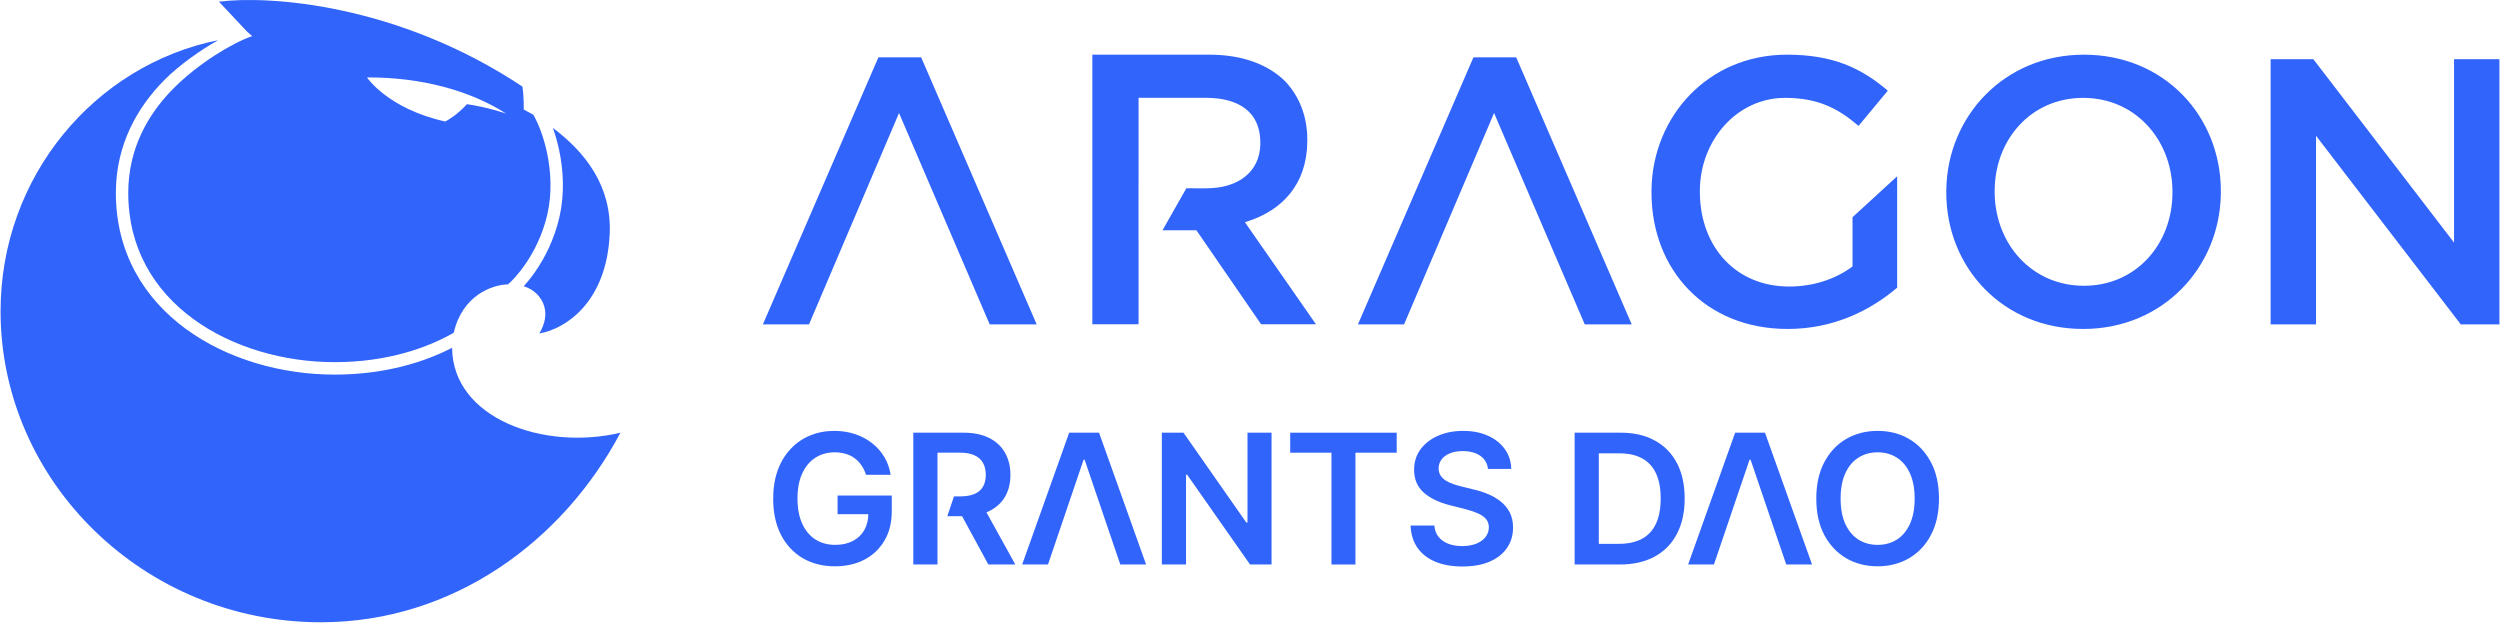
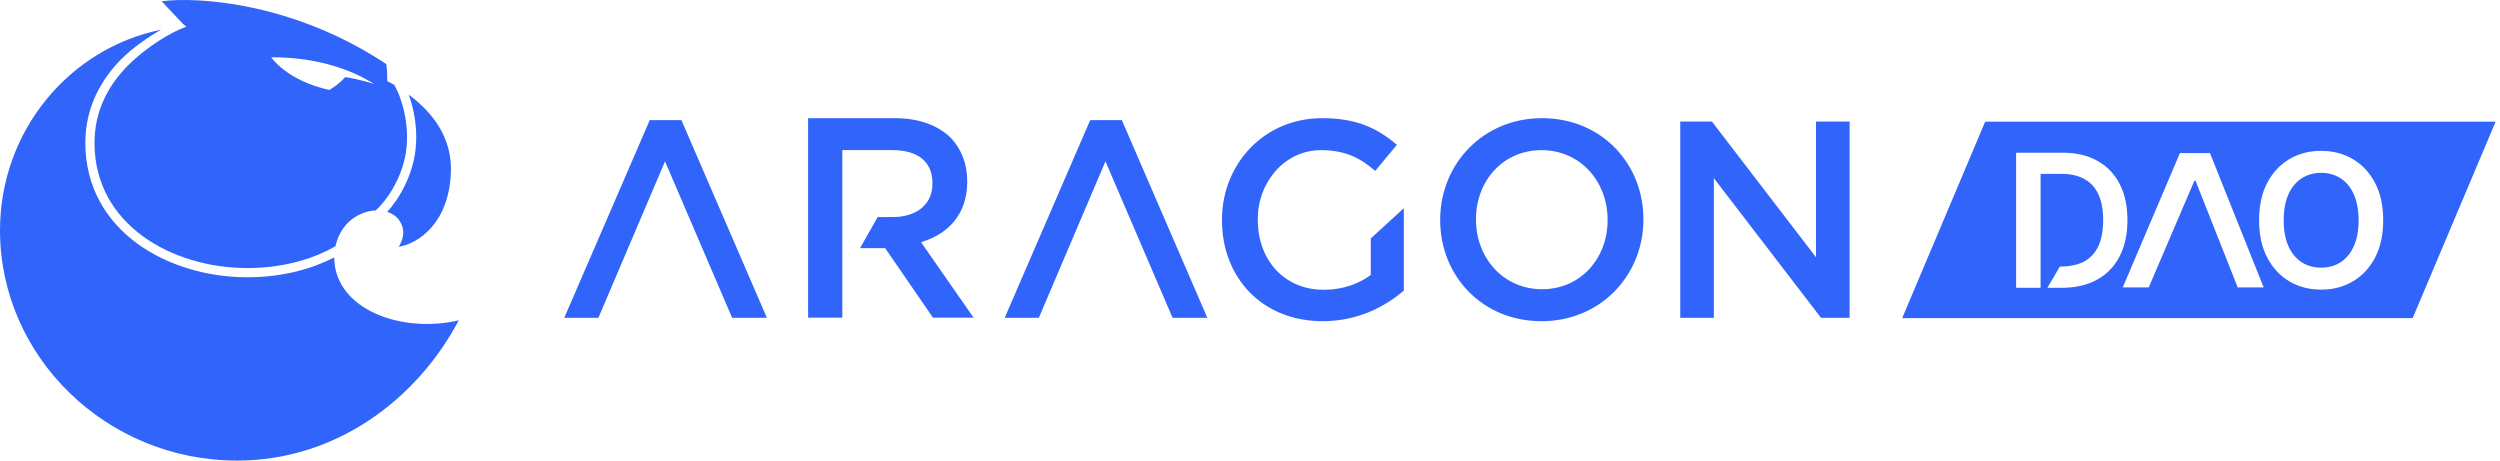
- <svg xmlns="http://www.w3.org/2000/svg" width="2286" height="569" viewBox="0 0 2286 569" fill="none">
-   <path fill-rule="evenodd" clip-rule="evenodd" d="M226.119 29.111L200.2 1.538C245.015 -4.251 363.263 3.173 477.732 79.181C479.221 89.679 478.9 100.144 478.9 100.144L487.336 104.722L487.384 104.794L487.4 104.687L487.572 104.792C492.303 112.938 497.087 125.084 500.142 139.375C503.839 156.668 504.892 176.575 500.581 195.612C496.239 214.794 487.996 230.624 479.926 242.204C473.962 250.76 468.275 256.741 464.539 260.017C449.917 260.324 422.696 270.159 414.913 304.254C391.465 317.708 354.652 331.157 306.025 331.157C259.576 331.157 212.194 317.669 176.576 291.549C141.101 265.535 117.277 227.027 117.277 176.329C117.277 136 135.303 104.497 158.164 81.329C181.101 58.084 212.455 39.252 230.639 33.001L226.119 29.111ZM426.989 95.267C417.978 105.116 409.55 109.841 407.144 111.122C354.52 99.378 335.561 70.815 335.561 70.815C385.198 70.494 430 82.88 462.78 103.834C462.78 103.834 445.036 97.802 426.989 95.267Z" fill="#3164FA" />
-   <path d="M199.462 36.738C86.632 59.522 0.52 161.391 0.52 284.576C0.52 440.316 131.654 569 293.417 569C414.209 569 514.758 494.858 567.332 395.664C497.412 412.31 413.932 382.714 413.398 318.019C388.23 331.007 351.987 342.536 306.025 342.536C257.581 342.536 207.755 328.507 169.889 300.738C131.878 272.865 105.941 231.114 105.941 176.329C105.941 132.272 125.718 98.039 150.11 73.32C164.223 59.153 183.57 45.708 199.462 36.738Z" fill="#3164FA" />
-   <path d="M511.225 136.987C509.696 129.836 507.741 123.073 505.519 116.927C535.85 139.681 559.472 170.734 557.504 214.001C554.669 276.319 517.17 300.838 493.162 304.924C504.687 285.514 495.082 273.254 491.241 269.168C489.373 267.179 485.516 263.831 478.891 261.741C482.169 258.136 485.704 253.765 489.213 248.727C497.959 236.181 506.909 219.011 511.636 198.134C516.395 177.114 515.18 155.485 511.225 136.987Z" fill="#3164FA" />
-   <path fill-rule="evenodd" clip-rule="evenodd" d="M1726.19 82.909C1701.5 61.778 1675.43 50 1633.92 50C1562 50 1511.22 106.261 1510.13 173.19L1510.12 176.093C1510.12 246.761 1559.51 300.801 1634.61 300.801C1677.14 300.801 1710.76 283.48 1734.76 263.043V161.198L1693.95 198.61V243.644C1679.2 254.729 1658.97 262.003 1635.98 262.003C1587.66 262.003 1555.32 226.356 1554.38 177.592L1554.35 174.709C1554.35 128.29 1588.31 89.492 1632.21 89.492C1662.39 89.492 1680.92 99.19 1699.44 115.125L1726.19 82.909ZM2030.75 174.709C2030.75 106.465 1979.3 50 1905.55 50C1832.61 50 1780.8 106.275 1779.7 173.214L1779.68 176.093C1779.68 244.337 1831.13 300.801 1904.86 300.801C1977.82 300.801 2029.63 244.527 2030.73 177.588L2030.75 174.709ZM947.949 296.645L842.31 52.425H803.211L697.572 296.645L739.75 296.643L822.074 103.348L905.003 296.643L947.949 296.645ZM1492.06 296.645L1386.42 52.425H1347.32L1241.68 296.645L1283.86 296.643L1366.18 103.348L1449.11 296.643L1492.06 296.645ZM2243.98 221.819L2115.36 54.157H2076.27V296.645H2117.77V124.132L2250.16 296.645H2285.48V54.157H2243.98V221.819ZM1823.92 174.709C1823.92 127.597 1857.19 89.492 1904.86 89.492C1952.18 89.492 1985.51 127.156 1986.48 173.327L1986.49 176.093C1986.49 223.205 1953.22 261.31 1905.55 261.31C1858.24 261.31 1824.92 223.646 1823.95 177.473L1823.92 174.709ZM1175.47 74.648C1160 59.155 1136.29 50 1106.05 50H998.835V296.485H1041.1L1041.1 220.577L1041.06 220.596V165.627L1041.1 165.632L1041.1 89.438H1102.62C1133.86 89.438 1152.01 103.192 1152.44 129.344L1152.44 130.988L1152.41 132.701C1151.56 157.053 1132.51 172.186 1102.96 172.186L1084.77 172.179L1063 210.56L1094.02 210.568L1153.13 296.485H1203.3L1138.35 203.172L1140.51 202.509C1172.35 192.363 1194.9 168.671 1195.39 129.838L1195.4 127.819C1195.4 106.339 1188.18 88.382 1175.47 74.648Z" fill="#3164FA" />
-   <path d="M791.877 434.137C790.883 430.959 789.512 428.114 787.764 425.603C786.055 423.053 783.989 420.875 781.565 419.071C779.181 417.266 776.439 415.912 773.34 415.01C770.24 414.068 766.863 413.598 763.207 413.598C756.65 413.598 750.809 415.226 745.683 418.482C740.557 421.739 736.524 426.525 733.584 432.842C730.683 439.119 729.232 446.77 729.232 455.794C729.232 464.896 730.683 472.606 733.584 478.923C736.484 485.239 740.518 490.046 745.683 493.341C750.849 496.598 756.849 498.226 763.684 498.226C769.883 498.226 775.247 497.049 779.777 494.695C784.347 492.341 787.863 489.006 790.327 484.69C792.791 480.335 794.022 475.235 794.022 469.389L799.029 470.154H765.889V453.087H815.42V467.564C815.42 477.883 813.195 486.809 808.745 494.342C804.294 501.875 798.175 507.681 790.387 511.762C782.598 515.803 773.658 517.823 763.565 517.823C752.319 517.823 742.445 515.332 733.941 510.349C725.477 505.327 718.861 498.206 714.093 488.986C709.364 479.727 707 468.741 707 456.029C707 446.299 708.391 437.609 711.172 429.958C713.994 422.308 717.927 415.814 722.974 410.478C728.02 405.103 733.941 401.023 740.736 398.237C747.531 395.412 754.922 394 762.909 394C769.664 394 775.962 394.981 781.804 396.943C787.645 398.865 792.83 401.611 797.36 405.182C801.93 408.752 805.685 412.989 808.626 417.894C811.566 422.798 813.493 428.212 814.407 434.137H791.877Z" fill="#3164FA" />
-   <path d="M835.125 516.176V395.648H880.901C890.279 395.648 898.147 397.256 904.505 400.474C910.902 403.691 915.73 408.203 918.988 414.009C922.287 419.777 923.936 426.506 923.936 434.196C923.936 441.925 922.267 448.634 918.929 454.323C915.631 459.972 910.763 464.347 904.326 467.447C897.888 470.507 889.981 472.037 880.603 472.037H866.232L872.309 453.911H877.623C883.107 453.911 887.597 453.165 891.094 451.674C894.59 450.144 897.173 447.928 898.842 445.024C900.551 442.082 901.405 438.472 901.405 434.196C901.405 429.919 900.551 426.27 898.842 423.249C897.134 420.189 894.531 417.874 891.034 416.305C887.537 414.696 883.027 413.892 877.504 413.892H857.238V516.176H835.125ZM898.187 461.561L928.406 516.176H903.73L874.047 461.561H898.187Z" fill="#3164FA" />
-   <path d="M958.288 516.176H934.685L977.659 395.648H1004.96L1047.99 516.176H1024.39L991.786 420.365H990.832L958.288 516.176Z" fill="#3164FA" />
-   <path d="M1162.71 395.648V516.176H1143.04L1085.52 434.078H1084.51V516.176H1062.39V395.648H1082.18L1139.64 477.804H1140.71V395.648H1162.71Z" fill="#3164FA" />
-   <path d="M1179.76 413.951V395.648H1277.15V413.951H1239.42V516.176H1217.49V413.951H1179.76Z" fill="#3164FA" />
-   <path d="M1360.59 428.781C1360.03 423.642 1357.69 419.64 1353.56 416.776C1349.46 413.911 1344.14 412.479 1337.58 412.479C1332.97 412.479 1329.02 413.166 1325.72 414.539C1322.42 415.912 1319.9 417.776 1318.15 420.13C1316.4 422.484 1315.51 425.172 1315.47 428.193C1315.47 430.704 1316.04 432.881 1317.2 434.725C1318.39 436.569 1320 438.139 1322.03 439.433C1324.05 440.689 1326.3 441.748 1328.76 442.611C1331.22 443.474 1333.71 444.2 1336.21 444.789L1347.66 447.614C1352.26 448.673 1356.7 450.105 1360.95 451.91C1365.24 453.715 1369.07 455.99 1372.45 458.737C1375.87 461.483 1378.57 464.798 1380.56 468.682C1382.54 472.567 1383.54 477.118 1383.54 482.336C1383.54 489.398 1381.71 495.617 1378.05 500.992C1374.4 506.328 1369.11 510.506 1362.2 513.527C1355.32 516.509 1347 518 1337.22 518C1327.73 518 1319.48 516.548 1312.49 513.645C1305.53 510.742 1300.09 506.504 1296.16 500.933C1292.26 495.362 1290.16 488.574 1289.84 480.57H1311.59C1311.91 484.769 1313.22 488.26 1315.53 491.046C1317.83 493.832 1320.83 495.911 1324.53 497.284C1328.26 498.657 1332.44 499.344 1337.05 499.344C1341.85 499.344 1346.07 498.638 1349.68 497.225C1353.34 495.774 1356.2 493.773 1358.26 491.223C1360.33 488.633 1361.38 485.612 1361.42 482.159C1361.38 479.021 1360.45 476.431 1358.62 474.391C1356.79 472.312 1354.23 470.585 1350.93 469.212C1347.67 467.8 1343.86 466.544 1339.49 465.446L1325.6 461.915C1315.55 459.364 1307.6 455.5 1301.76 450.321C1295.96 445.103 1293.06 438.178 1293.06 429.546C1293.06 422.445 1295 416.226 1298.9 410.89C1302.83 405.555 1308.18 401.415 1314.93 398.473C1321.69 395.491 1329.34 394 1337.88 394C1346.54 394 1354.13 395.491 1360.65 398.473C1367.21 401.415 1372.35 405.515 1376.09 410.773C1379.82 415.991 1381.75 421.994 1381.87 428.781H1360.59Z" fill="#3164FA" />
-   <path d="M1481.21 516.176H1439.85V395.648H1482.05C1494.17 395.648 1504.58 398.061 1513.28 402.887C1522.02 407.673 1528.74 414.559 1533.43 423.543C1538.12 432.528 1540.46 443.278 1540.46 455.794C1540.46 468.349 1538.1 479.138 1533.37 488.162C1528.68 497.186 1521.9 504.111 1513.04 508.937C1504.22 513.763 1493.61 516.176 1481.21 516.176ZM1461.96 497.284H1480.14C1488.65 497.284 1495.74 495.754 1501.42 492.694C1507.1 489.594 1511.37 484.984 1514.24 478.864C1517.1 472.704 1518.53 465.014 1518.53 455.794C1518.53 446.574 1517.1 438.923 1514.24 432.842C1511.37 426.721 1507.14 422.151 1501.54 419.13C1495.98 416.069 1489.06 414.539 1480.8 414.539H1461.96V497.284Z" fill="#3164FA" />
-   <path d="M1567.23 516.176H1543.63L1586.61 395.648H1613.9L1656.94 516.176H1633.34L1600.73 420.365H1599.78L1567.23 516.176Z" fill="#3164FA" />
-   <path d="M1773 455.912C1773 468.898 1770.54 480.021 1765.61 489.28C1760.72 498.501 1754.05 505.563 1745.58 510.467C1737.16 515.371 1727.6 517.823 1716.91 517.823C1706.22 517.823 1696.65 515.371 1688.18 510.467C1679.76 505.523 1673.08 498.442 1668.16 489.222C1663.27 479.962 1660.82 468.859 1660.82 455.912C1660.82 442.925 1663.27 431.822 1668.16 422.602C1673.08 413.343 1679.76 406.261 1688.18 401.356C1696.65 396.452 1706.22 394 1716.91 394C1727.6 394 1737.16 396.452 1745.58 401.356C1754.05 406.261 1760.72 413.343 1765.61 422.602C1770.54 431.822 1773 442.925 1773 455.912ZM1750.77 455.912C1750.77 446.77 1749.32 439.061 1746.42 432.783C1743.56 426.466 1739.58 421.699 1734.5 418.482C1729.41 415.226 1723.55 413.598 1716.91 413.598C1710.28 413.598 1704.42 415.226 1699.33 418.482C1694.24 421.699 1690.25 426.466 1687.35 432.783C1684.49 439.061 1683.06 446.77 1683.06 455.912C1683.06 465.053 1684.49 472.782 1687.35 479.099C1690.25 485.377 1694.24 490.144 1699.33 493.4C1704.42 496.617 1710.28 498.226 1716.91 498.226C1723.55 498.226 1729.41 496.617 1734.5 493.4C1739.58 490.144 1743.56 485.377 1746.42 479.099C1749.32 472.782 1750.77 465.053 1750.77 455.912Z" fill="#3164FA" />
+ <svg xmlns="http://www.w3.org/2000/svg" width="2068" height="381" fill="none">
+   <path fill-rule="evenodd" clip-rule="evenodd" d="M151.06 19.493 133.705 1.03c30.008-3.877 109.186 1.094 185.834 51.99.997 7.029.782 14.036.782 14.036l5.649 3.065.032.049.011-.072.115.07c3.168 5.455 6.371 13.588 8.417 23.157 2.475 11.579 3.18 24.909.294 37.656-2.908 12.844-8.427 23.444-13.831 31.198-3.993 5.729-7.801 9.734-10.303 11.927-9.791.206-28.018 6.791-33.229 29.621-15.701 9.009-40.351 18.014-72.911 18.014-31.102 0-62.829-9.031-86.679-26.521-23.753-17.419-39.706-43.204-39.706-77.151 0-27.004 12.07-48.098 27.378-63.612 15.358-15.564 36.353-28.174 48.529-32.36l-3.027-2.604zM285.562 63.79c-6.034 6.595-11.677 9.759-13.288 10.617-35.237-7.864-47.932-26.99-47.932-26.99 33.237-.215 63.236 8.08 85.185 22.11 0 0-11.881-4.04-23.965-5.737z" fill="#3164FA" />
+   <path d="M133.211 24.6C57.661 39.856 0 108.067 0 190.55 0 294.834 87.807 381 196.123 381c80.882 0 148.209-49.645 183.412-116.065-46.818 11.146-102.716-8.671-103.073-51.991-16.853 8.697-41.121 16.417-71.897 16.417-32.438 0-65.801-9.394-91.156-27.988-25.452-18.664-42.82-46.62-42.82-83.304 0-29.5 13.243-52.422 29.576-68.974 9.45-9.486 22.405-18.489 33.046-24.495zm208.755 67.126a103.159 103.159 0 0 0-3.821-13.432c20.31 15.236 36.127 36.029 34.809 65-1.898 41.728-27.007 58.146-43.083 60.882 7.717-12.997 1.286-21.206-1.286-23.942-1.251-1.332-3.834-3.574-8.27-4.973 2.195-2.414 4.562-5.341 6.912-8.714 5.856-8.401 11.849-19.898 15.014-33.877 3.187-14.075 2.373-28.558-.275-40.944zm751.754 6.029c27.79 0 45.25 7.886 61.78 22.035l-17.91 21.572c-12.4-10.67-24.81-17.164-45.02-17.164-29.39 0-52.13 25.979-52.13 57.061l.02 1.931c.63 32.652 22.28 56.521 54.64 56.521 15.39 0 28.94-4.871 38.81-12.293v-30.155l27.33-25.051v68.195c-16.07 13.685-38.58 25.283-67.06 25.283-50.29 0-83.36-36.185-83.36-83.504l.01-1.944c.73-44.815 34.73-82.487 82.89-82.487zm181.88 0c49.38 0 83.83 37.808 83.83 83.504l-.01 1.928c-.74 44.822-35.43 82.503-84.28 82.503-49.37 0-83.82-37.808-83.82-83.504l.01-1.928c.74-44.822 35.43-82.503 84.27-82.503zm-711.941 1.623 70.735 163.529-28.756-.001-55.529-129.43-55.124 129.43-28.242.001 70.735-163.529h26.181zm364.332 0 70.735 163.529-28.756-.001-55.529-129.43-55.124 129.43-28.242.001L901.81 99.378h26.181zm488.099 1.16 86.12 112.266V100.538H1530v162.369h-23.65l-88.65-115.514v115.514h-27.79V100.538h26.18zm-140.95 23.66c-31.92 0-54.2 25.515-54.2 57.061l.02 1.851c.65 30.917 22.96 56.137 54.64 56.137 31.92 0 54.2-25.515 54.2-57.061l-.01-1.852c-.65-30.916-22.97-56.136-54.65-56.136zM740.259 97.755c20.249 0 36.126 6.13 46.481 16.504 8.514 9.196 13.346 21.22 13.346 35.603l-.006 1.352c-.332 26.002-15.428 41.866-36.745 48.66l-1.446.444 43.489 62.482h-33.595l-39.578-57.53-20.774-.005 14.578-25.7 12.179.005c19.789 0 32.546-10.133 33.115-26.439l.02-1.147-.005-1.101c-.283-17.511-12.44-26.721-33.36-26.721h-41.189l-.004 51.019-.022-.003v36.807l.022-.013.004 50.828h-28.302V97.755h71.792z" fill="#3164FA" />
+   <path fill-rule="evenodd" clip-rule="evenodd" d="m1642.14 100.633-68.64 162.5h422.26l68.63-162.5h-422.25zm329.25 81.552c0 12.038-2.26 22.348-6.77 30.931-4.47 8.546-10.58 15.093-18.33 19.639-7.71 4.546-16.45 6.819-26.24 6.819-9.78 0-18.54-2.273-26.29-6.819-7.71-4.583-13.82-11.147-18.33-19.694-4.47-8.582-6.71-18.875-6.71-30.876 0-12.038 2.24-22.33 6.71-30.876 4.51-8.583 10.62-15.147 18.33-19.693 7.75-4.546 16.51-6.819 26.29-6.819 9.79 0 18.53 2.273 26.24 6.819 7.75 4.546 13.86 11.11 18.33 19.693 4.51 8.546 6.77 18.838 6.77 30.876zm-20.35 0c0-8.474-1.33-15.62-3.98-21.439-2.62-5.855-6.26-10.274-10.91-13.256-4.66-3.018-10.02-4.528-16.1-4.528-6.07 0-11.43 1.51-16.09 4.528-4.65 2.982-8.31 7.401-10.96 13.256-2.62 5.819-3.93 12.965-3.93 21.439s1.31 15.638 3.93 21.494c2.65 5.818 6.31 10.237 10.96 13.256 4.66 2.982 10.02 4.473 16.09 4.473 6.08 0 11.44-1.491 16.1-4.473 4.65-3.019 8.29-7.438 10.91-13.256 2.65-5.856 3.98-13.02 3.98-21.494zm-245.44 55.861h-12l10.28-17.511c7.78 0 15.01-1.418 20.21-4.255 5.2-2.873 9.11-7.146 11.73-12.82 2.62-5.709 3.93-12.838 3.93-21.384 0-8.546-1.31-15.638-3.93-21.275-2.62-5.674-6.49-9.91-11.62-12.711-5.09-2.836-11.42-4.255-18.99-4.255h-17.23v94.211h-20.24V126.324h38.62c11.09 0 20.62 2.237 28.59 6.71 8 4.437 14.14 10.819 18.43 19.148 4.3 8.328 6.44 18.293 6.44 29.894 0 11.638-2.16 21.639-6.49 30.003-4.29 8.365-10.49 14.784-18.6 19.257-8.08 4.474-17.79 6.71-29.13 6.71zm50.34-.285h21.48l37.81-88.357h.87l34.94 88.357h21.48l-44.43-111.152h-24.85l-47.3 111.152z" fill="#3164FA" />
</svg>
